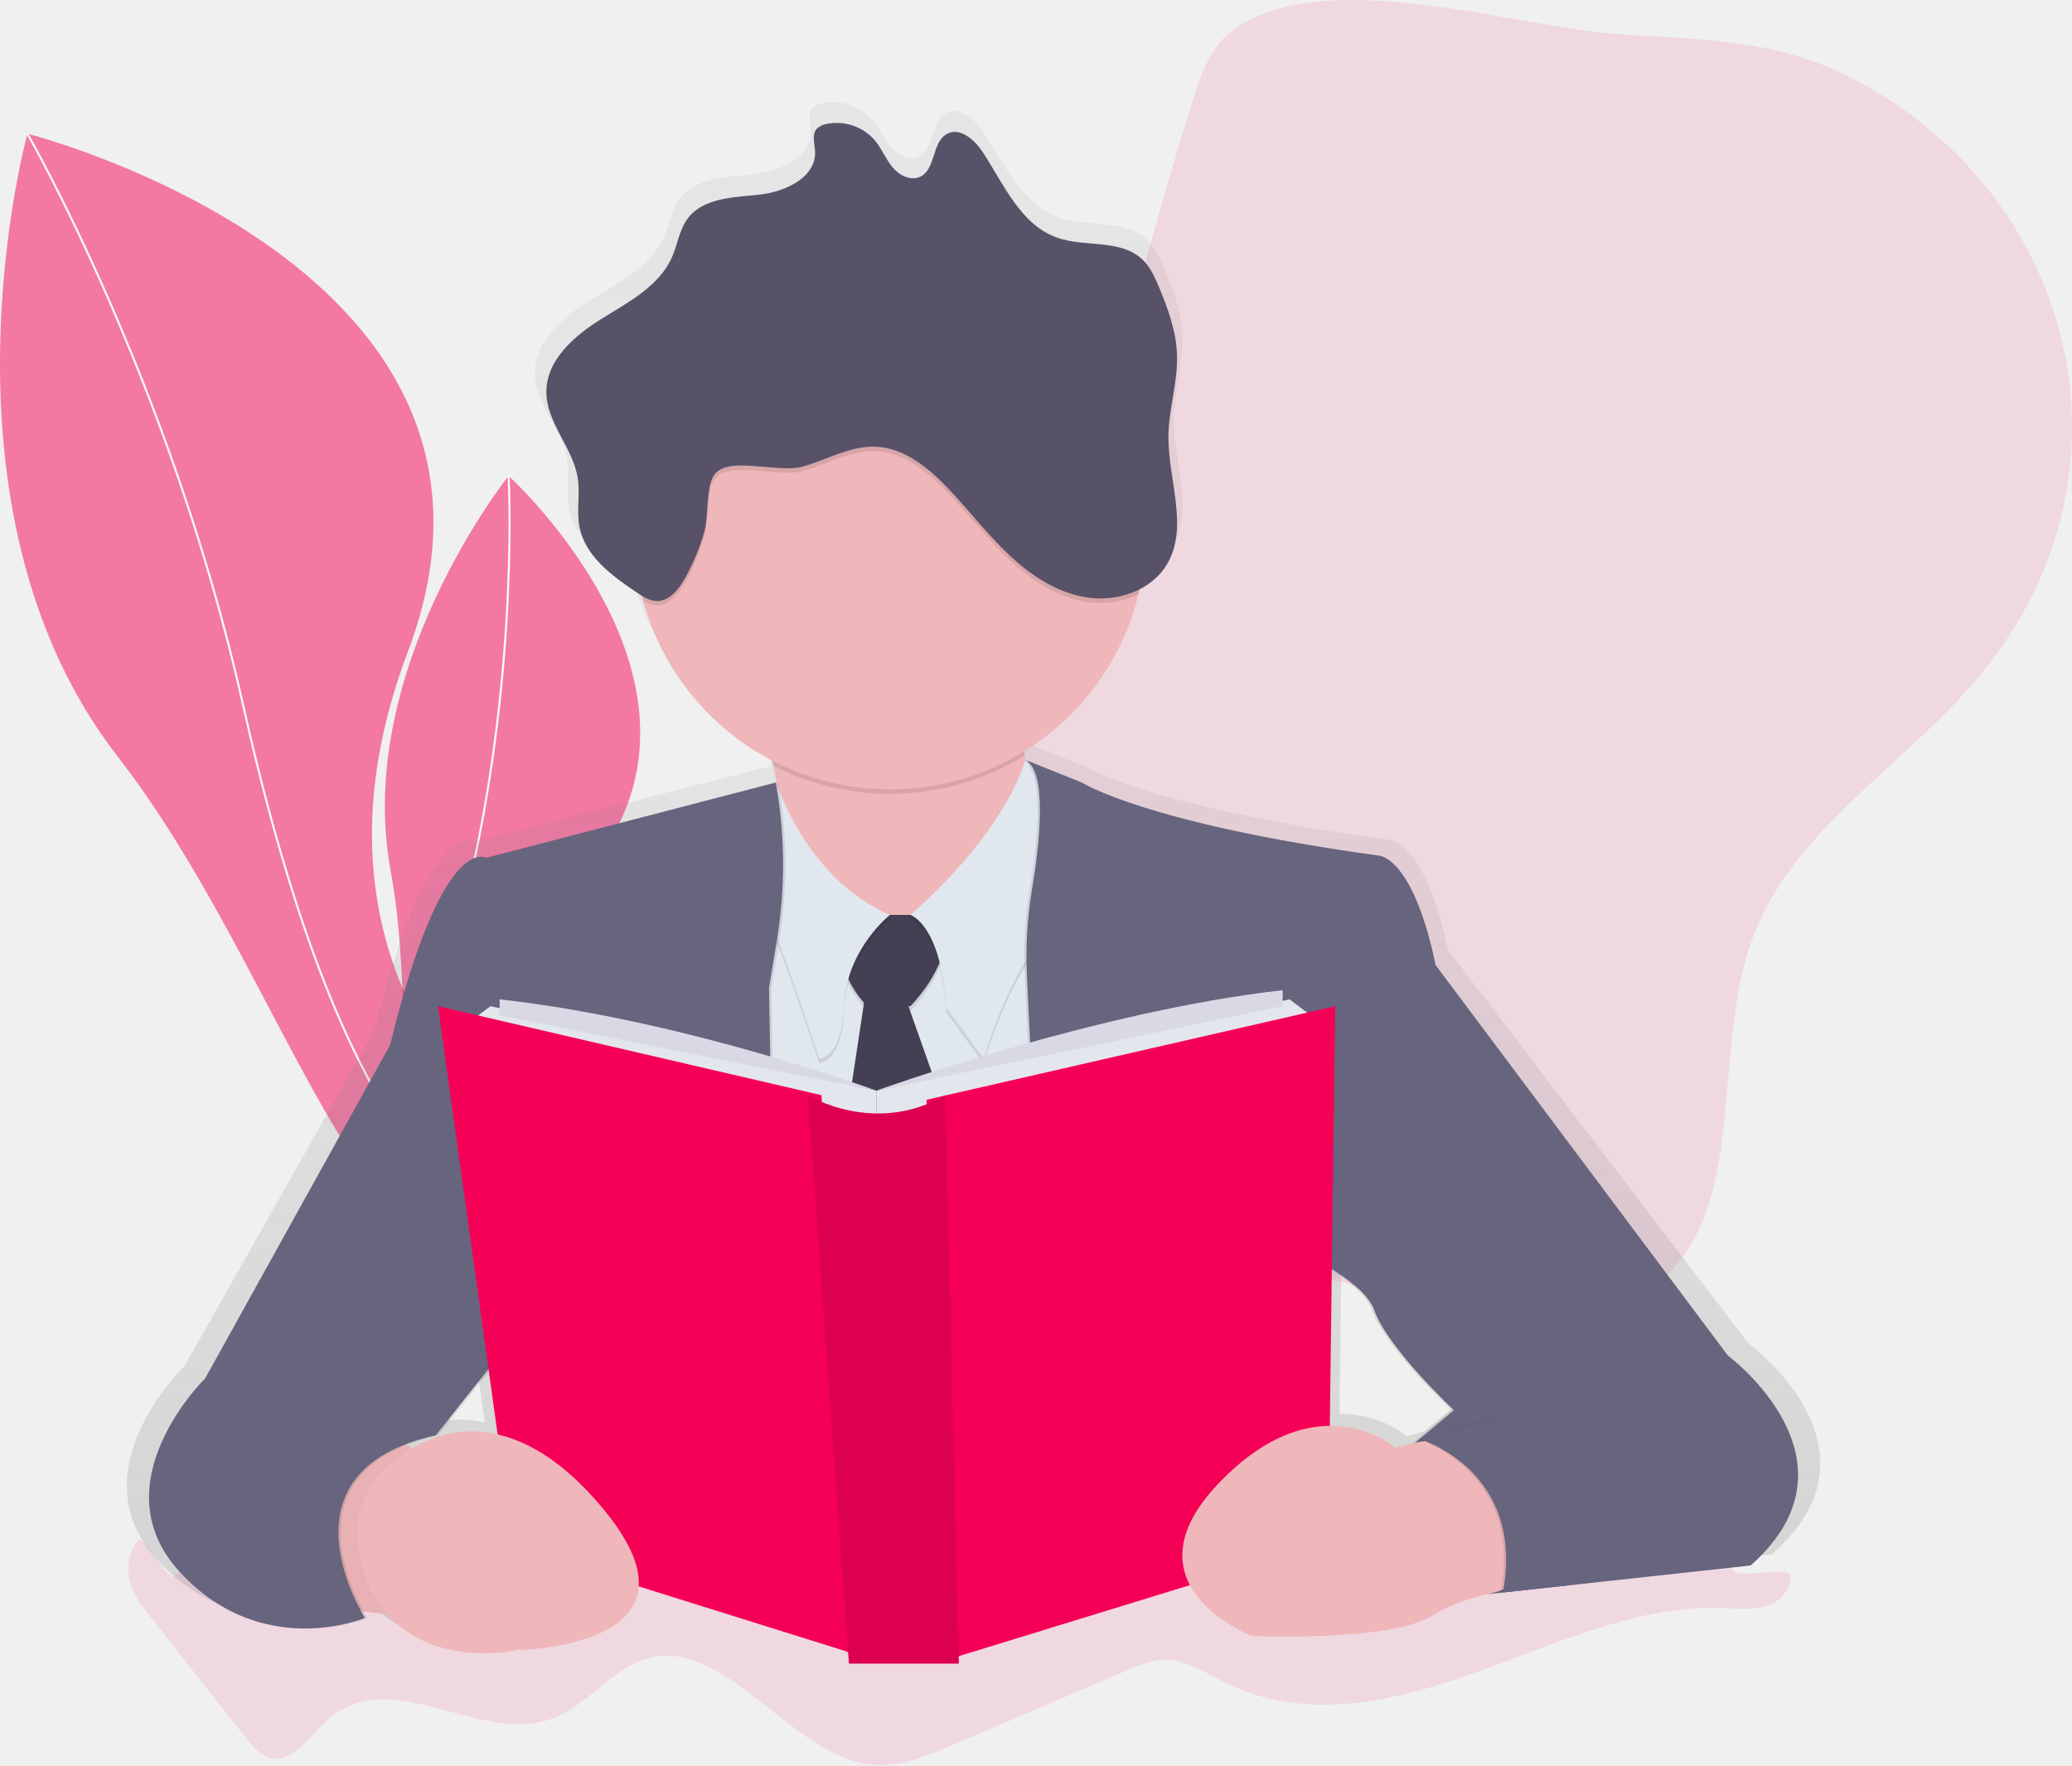
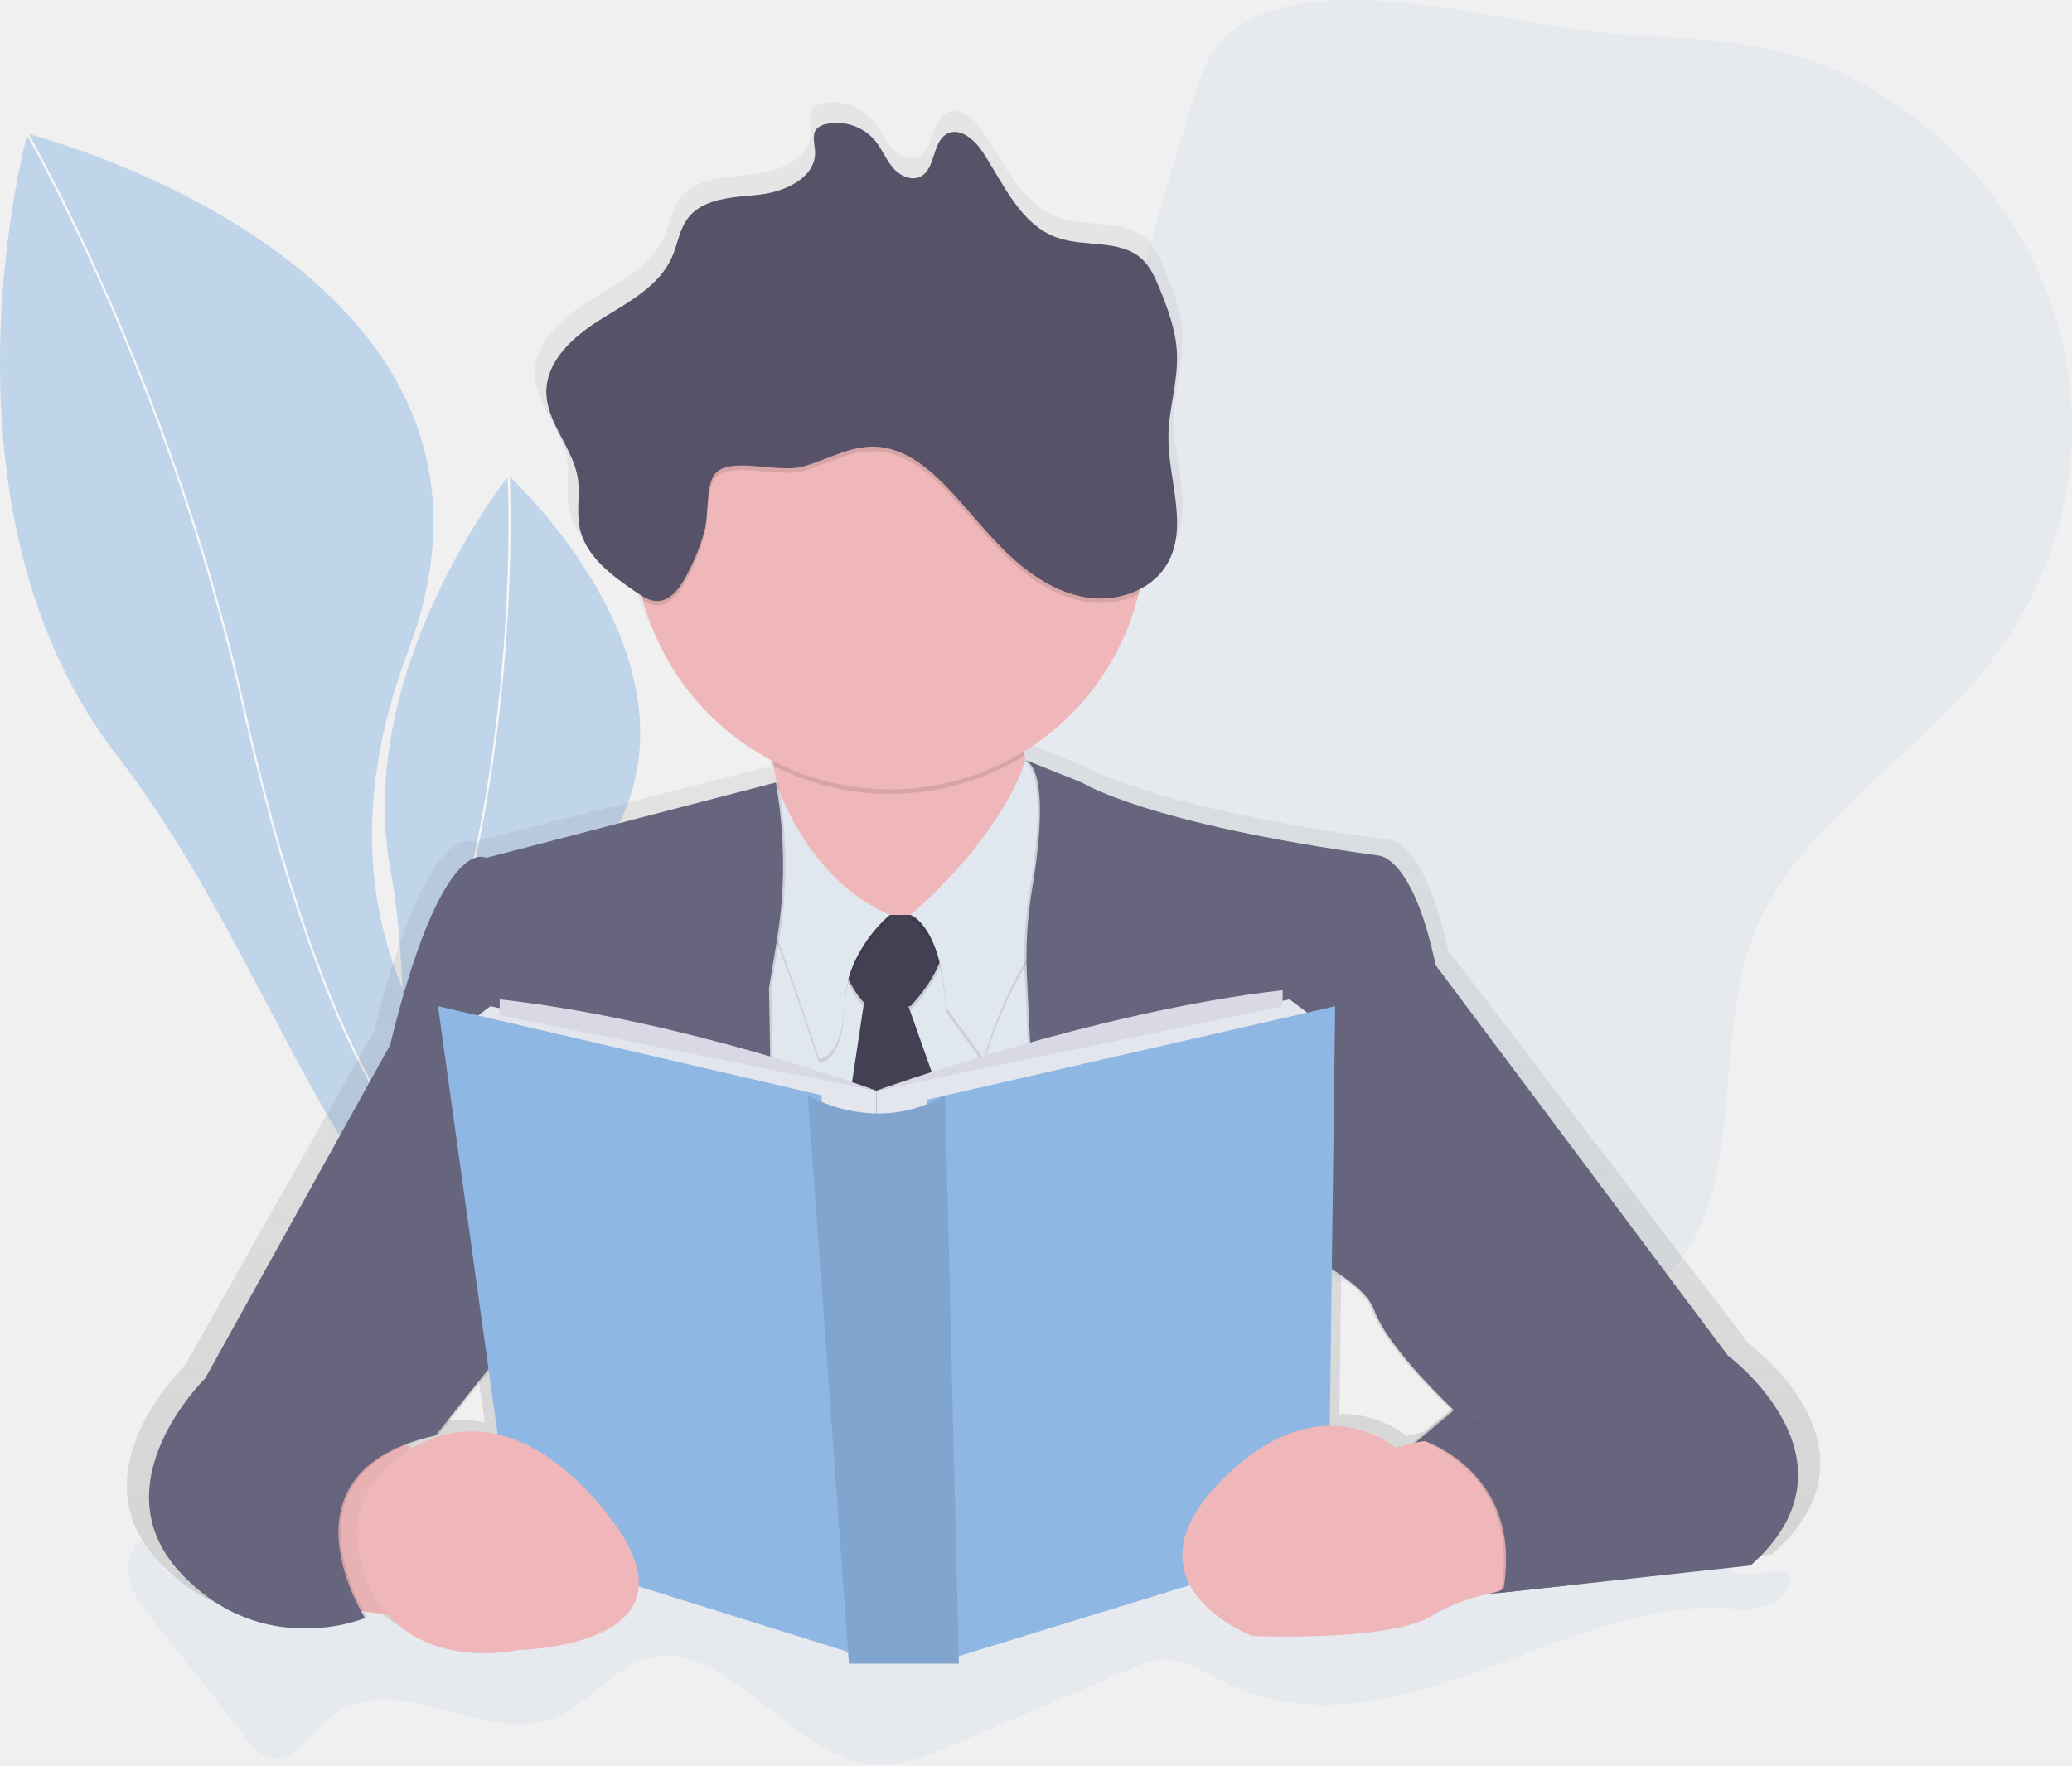
<svg xmlns="http://www.w3.org/2000/svg" id="5e1838a0-6e06-4e3f-aa75-de6d8e6cdfa0" data-name="Layer 1" width="1007.04" height="858" viewBox="0 0 1007.04 858">
  <defs>
    <linearGradient id="cc082665-c41a-43d9-8451-73726d32e49c" x1="569.66" y1="824.63" x2="569.66" y2="70.6" gradientUnits="userSpaceOnUse">
      <stop offset="0" stop-color="gray" stop-opacity="0.25" />
      <stop offset="0.54" stop-color="gray" stop-opacity="0.12" />
      <stop offset="1" stop-color="gray" stop-opacity="0.1" />
    </linearGradient>
  </defs>
  <g opacity="0.1">
-     <path d="M693.73,37.32c-9.33,7.66-13.5,19.8-17.14,31.31q-12.24,38.74-22.89,78C643.35,184.65,633.95,223.51,615,258.1s-46.56,63.26-73.87,91.59l-98.38,102c-30.4,31.53-62.83,67.92-62.25,111.72.5,38,27.06,71.71,59.56,91.33s70.48,27.65,107.65,35.37c18.87,3.92,38.9,7.77,57,1.25,21.74-7.82,35.91-28.77,55.78-40.56,35.65-21.17,80.82-9.26,120.76,1.84s87,19.52,119.39-6.34c47-37.53,26.74-113.14,47.73-169.5,19.92-53.49,75-84.25,111.15-128.41,80.76-98.63,45.45-235.63-66-290.93C957,39.39,921,40.32,881.39,37.47,832,33.93,736.3,2.35,693.73,37.32Z" transform="translate(-96.48 -21)" fill="#f50057" />
+     <path d="M693.73,37.32c-9.33,7.66-13.5,19.8-17.14,31.31q-12.24,38.74-22.89,78C643.35,184.65,633.95,223.51,615,258.1s-46.56,63.26-73.87,91.59l-98.38,102c-30.4,31.53-62.83,67.92-62.25,111.72.5,38,27.06,71.71,59.56,91.33s70.48,27.65,107.65,35.37c18.87,3.92,38.9,7.77,57,1.25,21.74-7.82,35.91-28.77,55.78-40.56,35.65-21.17,80.82-9.26,120.76,1.84s87,19.52,119.39-6.34c47-37.53,26.74-113.14,47.73-169.5,19.92-53.49,75-84.25,111.15-128.41,80.76-98.63,45.45-235.63-66-290.93C957,39.39,921,40.32,881.39,37.47,832,33.93,736.3,2.35,693.73,37.32Z" transform="translate(-96.48 -21)" fill="#8fb7e4" />
  </g>
  <g opacity="0.5">
-     <path d="M389.41,607.83s-165.2-83.6-94.6-270.33S109.8,86,109.8,86s-50.07,181.82,44,302.9S284.16,711,389.41,607.83Z" transform="translate(-96.48 -21)" fill="#f50057" />
+     <path d="M389.41,607.83s-165.2-83.6-94.6-270.33S109.8,86,109.8,86s-50.07,181.82,44,302.9S284.16,711,389.41,607.83Z" transform="translate(-96.48 -21)" fill="#8fb7e4" />
    <path d="M109.8,86s69.7,120.77,104.87,277.87,92.43,286.74,173.89,241" transform="translate(-96.48 -21)" fill="none" stroke="#fff" stroke-miterlimit="10" />
  </g>
  <g opacity="0.5">
-     <path d="M353.92,638.37s-66.06-94.83,21.58-186.24-31.83-199.82-31.83-199.82S268.32,346.43,286.31,444,270.07,670.7,353.92,638.37Z" transform="translate(-96.48 -21)" fill="#f50057" />
+     <path d="M353.92,638.37s-66.06-94.83,21.58-186.24-31.83-199.82-31.83-199.82S268.32,346.43,286.31,444,270.07,670.7,353.92,638.37Z" transform="translate(-96.48 -21)" fill="#8fb7e4" />
    <path d="M343.68,252.31s5,90.72-18.1,193.52-27.13,195.38,28.67,190.57" transform="translate(-96.48 -21)" fill="none" stroke="#fff" stroke-miterlimit="10" />
  </g>
  <g opacity="0.1">
-     <path d="M159.19,787.86c1.16,7.13,5.29,12.56,9.21,17.54l46.65,59.14c3.75,4.76,7.78,9.71,12.82,11,10.53,2.79,19-10.73,28-18.64,32-28.12,75.73,14.69,111.9-1.68,14.47-6.55,26.19-22.11,40.94-27.38,39.05-14,72.14,47.85,112.46,51,13.24,1,26.23-4.44,38.88-9.85l84.38-36.12c5.86-2.51,11.82-5,18-5.15,10.38-.18,20.05,6.5,29.82,11.31,39.33,19.38,83,8.92,123.4-5.76s81.09-33.57,122.85-30.44c10.87.82,25.23.13,28.2-14.13,1.77-8.48-22.12.41-27.65-4.16s7.63-23.64,1.18-24.45c-37.53-4.7-75.77-4.83-112.45,7-19,6.12-37.69,15.44-57.2,17.35-20.34,2-40.57-4.16-60.54-9.76-50.57-14.18-102-25-153.63-22.8-91.76,4-182.14,49.26-273.44,36.14a232.69,232.69,0,0,1-77.4-25.92c-12.32-6.65-11.77,16.9-24.34,24.83-4.09,2.58-14.8-21.48-18-16.85A23.52,23.52,0,0,0,159.19,787.86Z" transform="translate(-96.48 -21)" fill="#f50057" />
+     <path d="M159.19,787.86c1.16,7.13,5.29,12.56,9.21,17.54l46.65,59.14c3.75,4.76,7.78,9.71,12.82,11,10.53,2.79,19-10.73,28-18.64,32-28.12,75.73,14.69,111.9-1.68,14.47-6.55,26.19-22.11,40.94-27.38,39.05-14,72.14,47.85,112.46,51,13.24,1,26.23-4.44,38.88-9.85l84.38-36.12c5.86-2.51,11.82-5,18-5.15,10.38-.18,20.05,6.5,29.82,11.31,39.33,19.38,83,8.92,123.4-5.76s81.09-33.57,122.85-30.44c10.87.82,25.23.13,28.2-14.13,1.77-8.48-22.12.41-27.65-4.16s7.63-23.64,1.18-24.45c-37.53-4.7-75.77-4.83-112.45,7-19,6.12-37.69,15.44-57.2,17.35-20.34,2-40.57-4.16-60.54-9.76-50.57-14.18-102-25-153.63-22.8-91.76,4-182.14,49.26-273.44,36.14a232.69,232.69,0,0,1-77.4-25.92c-12.32-6.65-11.77,16.9-24.34,24.83-4.09,2.58-14.8-21.48-18-16.85A23.52,23.52,0,0,0,159.19,787.86Z" transform="translate(-96.48 -21)" fill="#8fb7e4" />
  </g>
  <path d="M946.12,673.83l-145.85-191c-11.39-53.62-28.49-53.62-28.49-53.62-116.22-15.64-148.12-35.75-148.12-35.75l-26-10.18L595.49,382c-.1-.57-.21-1.14-.31-1.73s-.2-1.37-.28-2.06a125.45,125.45,0,0,0,57-76.8c.21-.84.4-1.7.6-2.55a32.84,32.84,0,0,0,13.59-12.11c11.17-18.31.56-41.49.8-62.82.15-13.48,4.8-26.69,4.27-40.16-.44-11.28-4.48-22.11-8.89-32.53-2.14-5.07-4.5-10.25-8.6-14-10.87-9.87-28.47-5.64-42.43-10.5-18.06-6.29-26.47-25.89-36.91-41.65-4-6.08-11.28-12.5-17.85-9.17-7.71,3.9-5.62,17.25-13.41,21-4.72,2.27-10.49-.59-13.86-4.55s-5.3-8.93-8.62-12.93A25.34,25.34,0,0,0,496,71.2a8.53,8.53,0,0,0-4.67,2.39c-2.49,2.9-.93,7.22-.76,11,.59,12.73-15,19.8-27.88,21.15s-28.06,1.51-35.77,11.76c-4.08,5.43-4.95,12.5-7.7,18.68-6.38,14.33-21.81,22.18-35.37,30.41s-27.52,20.23-27.4,35.87c.12,15,13.36,27.15,15.69,42,1.24,7.87-.69,16,.85,23.83,2.83,14.36,16.25,24,28.63,32.15.84.55,1.69,1.1,2.56,1.62.22.88.44,1.75.68,2.62a125.91,125.91,0,0,0,64.36,78c.2.84.39,1.69.58,2.56.59,2.68,1.14,5.47,1.63,8.33l-.38.1,0-.28L327,430.12a6.24,6.24,0,0,0-2.71-.34c-5.9-.48-24.35,5.88-45.88,92.13L186.13,685s-53.55,51.39-12.53,95c20.91,22.21,44.49,27.58,62.58,27.51A86.36,86.36,0,0,0,267,802.29s-.74-1.14-1.88-3.16l12.2,1.49c24,26.68,64.88,17.31,64.88,17.31s58.15-.66,60.29-31.07L507,818.92l.42,5.71h54.88l-.09-3.64,115.46-34.78c9,16.64,31,24.87,31,24.87s67.76,2.85,89.06-9.49a95.17,95.17,0,0,1,28.86-11.11l.59-.06-.14.14,130.46-14C1016.76,725.21,946.12,673.83,946.12,673.83ZM289.45,719.25l-2.87-1.66a106.09,106.09,0,0,1,15.77-4.66l25.38-31.33,4.39,30.9A57.72,57.72,0,0,0,289.45,719.25ZM780.32,719a53.22,53.22,0,0,0-32.85-10.75l1-76.06C758,638.28,766,645,768.37,651.48c6.84,19,39.88,49.15,39.88,49.15l-17.16,14.1h0l-2.67,2.19c-.72.17-1.44.34-2.16.53Z" transform="translate(-96.48 -21)" fill="url(#cc082665-c41a-43d9-8451-73726d32e49c)" />
  <polygon points="166.28 782 192.91 785.33 208.44 708.77 178.48 691.01 139.65 733.18 166.28 782" fill="#efb7b9" />
  <polygon points="166.28 782 192.91 785.33 208.44 708.77 178.48 691.01 139.65 733.18 166.28 782" opacity="0.03" />
  <path d="M620,426.86l-64.35,57.7s-124.27,27.74-93.2-11.1c17.6-22,15.26-55.39,9.92-80.21a208.09,208.09,0,0,0-9.92-33S622.25,263.76,600.06,337c-6.58,21.72-7.5,38.47-5.55,51.27C599.17,418.63,620,426.86,620,426.86Z" transform="translate(-96.48 -21)" fill="#efb7b9" />
  <path d="M600.06,337c-6.58,21.72-7.5,38.47-5.55,51.27a124.41,124.41,0,0,1-122.12,5,208.09,208.09,0,0,0-9.92-33S622.25,263.76,600.06,337Z" transform="translate(-96.48 -21)" opacity="0.1" />
  <path d="M653.32,280.4A124.27,124.27,0,1,1,529,156.13,123.91,123.91,0,0,1,653.32,280.4Z" transform="translate(-96.48 -21)" fill="#efb7b9" />
  <polygon points="347.13 420.29 347.13 647.74 565.71 629.99 529.1 398.1 432.57 455.79 347.13 420.29" fill="#e1e7ef" />
  <path d="M562.33,581.09,538,512.3H539c25.52-27.74,14.42-44.38,14.42-44.38H518c-22.55,16-6.9,36.73-1.59,42.7l-10.62,70.47Z" transform="translate(-96.48 -21)" opacity="0.1" />
  <path d="M562.33,578.87,538,510.08H539c25.52-27.74,14.42-44.38,14.42-44.38H518c-22.55,16-6.9,36.73-1.59,42.7l-10.62,70.47Z" transform="translate(-96.48 -21)" fill="#444053" />
  <path d="M594.81,392.2s-7,32.44-55.77,75.71c0,0,15,5,17.2,44.94l18.31,25s14.42-52.15,39.94-69.9,0-64.35,0-64.35Z" transform="translate(-96.48 -21)" opacity="0.1" />
  <path d="M594.81,390s-7,32.44-55.77,75.71c0,0,15,5,17.2,44.94l18.31,25s14.42-52.15,39.94-69.9,0-64.35,0-64.35Z" transform="translate(-96.48 -21)" fill="#e1e7ef" />
  <path d="M529,467.91S508,484.56,506.86,511.19s-12.2,26.63-12.2,26.63-27.74-85.43-36.61-93.2,16-40.54,16-40.54S488,450.16,529,467.91Z" transform="translate(-96.48 -21)" opacity="0.1" />
  <path d="M529,465.7S508,482.34,506.86,509s-12.2,26.63-12.2,26.63S466.91,450.16,458,442.4s16-40.54,16-40.54S488,447.94,529,465.7Z" transform="translate(-96.48 -21)" fill="#e1e7ef" />
  <path d="M593.4,390.25l27.74,11.1s31.07,20,144.24,35.51c0,0,16.64,0,27.74,53.26l142,189.73s68.79,51,11.1,102.08l-127,13.87s73.23-69.9-37.72-72.12L802,706.47s-32.18-30-38.83-48.82-61-39.94-61-39.94l6.66,159.77L608.93,793l-14.4-297.3a197.44,197.44,0,0,1,2.4-41.93C600.69,431.22,604.66,395.5,593.4,390.25Z" transform="translate(-96.48 -21)" opacity="0.1" />
  <path d="M594.51,390.25l27.74,11.1s31.07,20,144.24,35.51c0,0,16.64,0,27.74,53.26l142,189.73s68.79,51,11.1,102.08l-127,13.87s73.23-69.9-37.72-72.12l20.53-17.2s-32.18-30-38.83-48.82-61-39.94-61-39.94l6.66,159.77L610,793l-14.4-297.3a197.44,197.44,0,0,1,2.4-41.93C601.8,431.22,605.77,395.5,594.51,390.25Z" transform="translate(-96.48 -21)" fill="#67647e" />
  <path d="M474.68,401.34,333.77,438s-21.08-13.31-46.6,91l-89.87,162s-52.15,51-12.2,94.31S275,807.43,275,807.43s-45.49-71,34.4-88.76l30-37.72,135.36,15.53L471.35,501.2l3.79-22.76a226,226,0,0,0,0-74.31Z" transform="translate(-96.48 -21)" opacity="0.1" />
  <path d="M473.57,401.34,332.66,438s-21.08-13.31-46.6,91l-89.87,162S144,742,184,785.24s89.87,22.19,89.87,22.19-45.49-71,34.4-88.76l30-37.72,135.36,15.53L470.24,501.2,474,478.44a226,226,0,0,0,0-74.31Z" transform="translate(-96.48 -21)" fill="#67647e" />
  <polygon points="238.4 489.08 225.08 499.06 425.91 550.1 425.91 530.13 238.4 489.08" fill="#e4e6ed" />
  <polygon points="626.74 485.75 640.05 495.74 425.91 550.1 425.91 530.13 626.74 485.75" fill="#e4e6ed" />
-   <polygon points="212.88 489.08 399.28 532.35 412.59 803.08 249.49 752.04 212.88 489.08" fill="#f50057" />
-   <polygon points="648.93 489.08 450.32 534.57 461.41 806.41 645.6 749.82 648.93 489.08" fill="#f50057" />
-   <path d="M489.1,553.35s32.54,20,66.75,0l6.66,276.28H509.08Z" transform="translate(-96.48 -21)" fill="#f50057" />
+   <polygon points="212.88 489.08 399.28 532.35 412.59 803.08 249.49 752.04 212.88 489.08" fill="#8fb7e4" />
+   <polygon points="648.93 489.08 450.32 534.57 461.41 806.41 645.6 749.82 648.93 489.08" fill="#8fb7e4" />
+   <path d="M489.1,553.35s32.54,20,66.75,0l6.66,276.28H509.08Z" transform="translate(-96.48 -21)" fill="#8fb7e4" />
  <path d="M489.1,553.35s32.54,20,66.75,0l6.66,276.28H509.08Z" transform="translate(-96.48 -21)" opacity="0.1" />
  <path d="M339.32,506.75v7.77l183.07,36.61S429.19,516.73,339.32,506.75Z" transform="translate(-96.48 -21)" fill="#d8d9e5" />
  <path d="M719.89,502.31v7.77l-197.5,41.05S630,512.3,719.89,502.31Z" transform="translate(-96.48 -21)" fill="#d8d9e5" />
  <path d="M780.58,723.18l-5.79,1.56s-37.71-33-85.78,17,16,74.47,16,74.47,66,2.83,86.73-9.43a91.23,91.23,0,0,1,28.89-11.19,29.52,29.52,0,0,0,16.18-9.13h0a38.61,38.61,0,0,0,9.66-31.84h0A38.61,38.61,0,0,0,818.07,723h0A73.16,73.16,0,0,0,780.58,723.18Z" transform="translate(-96.48 -21)" fill="#efb7b9" />
  <path d="M291.61,728.66s44.38-39.94,98.75,26.63S348.19,823,348.19,823,296,835.17,276.07,791.9,291.61,728.66,291.61,728.66Z" transform="translate(-96.48 -21)" fill="#efb7b9" />
  <path d="M785.28,720.47s51.59,15.06,40.53,74.59l31.18-3.4,6.58-30.27-13.31-42.16-25.52-10Z" transform="translate(-96.48 -21)" opacity="0.1" />
  <path d="M786.39,720.47s51.59,15.06,40.53,74.59l31.18-3.4,6.58-30.27-13.31-42.16-25.52-10Z" transform="translate(-96.48 -21)" fill="#67647e" />
  <path d="M653.32,280.4a123.91,123.91,0,0,1-3.54,29.52,43.16,43.16,0,0,1-25.06,3.68c-14.7-2.25-27.68-11-38.43-21.27s-19.77-22.22-30.14-32.9c-9.4-9.68-21-18.73-34.48-19.12-12.24-.36-23.39,6.48-35.19,9.72-12.36,3.4-37.26-5.88-43.29,4.6-3.54,6.16-2.29,19.71-4.38,27a105.93,105.93,0,0,1-9.53,22.85c-3,5.27-7.41,10.86-13.46,10.81a13.61,13.61,0,0,1-6.64-2.12,124.28,124.28,0,1,1,244.15-32.8Z" transform="translate(-96.48 -21)" opacity="0.1" />
  <path d="M486.47,247.83c11.81-3.24,23-10.08,35.19-9.72,13.48.39,25.09,9.44,34.48,19.12,10.36,10.67,19.38,22.62,30.14,32.9s23.73,19,38.43,21.27,31.25-3.26,38.88-16c10.87-18.18.55-41.21.78-62.39.15-13.39,4.67-26.51,4.16-39.89-.43-11.2-4.36-22-8.65-32.31-2.09-5-4.38-10.18-8.38-13.89-10.59-9.8-27.72-5.6-41.32-10.43-17.58-6.25-25.78-25.72-35.94-41.37-3.92-6-11-12.41-17.38-9.11-7.51,3.88-5.47,17.14-13.06,20.86-4.6,2.25-10.22-.59-13.5-4.52s-5.17-8.87-8.39-12.84a24.4,24.4,0,0,0-24-8.19,8.25,8.25,0,0,0-4.55,2.37c-2.42,2.88-.91,7.17-.74,10.93.58,12.64-14.57,19.66-27.15,21s-27.33,1.5-34.83,11.69c-4,5.39-4.82,12.41-7.5,18.55-6.22,14.24-21.24,22-34.45,30.21s-26.8,20.1-26.68,35.63c.12,14.93,13,27,15.28,41.73,1.2,7.82-.67,15.9.83,23.67,2.75,14.26,15.82,23.83,27.88,31.93,3,2,6.2,4.09,9.8,4.12,6,.05,10.49-5.54,13.46-10.81a106,106,0,0,0,9.53-22.85c2.09-7.31.84-20.86,4.38-27C449.21,241.95,474.11,251.22,486.47,247.83Z" transform="translate(-96.48 -21)" fill="#585268" />
</svg>
